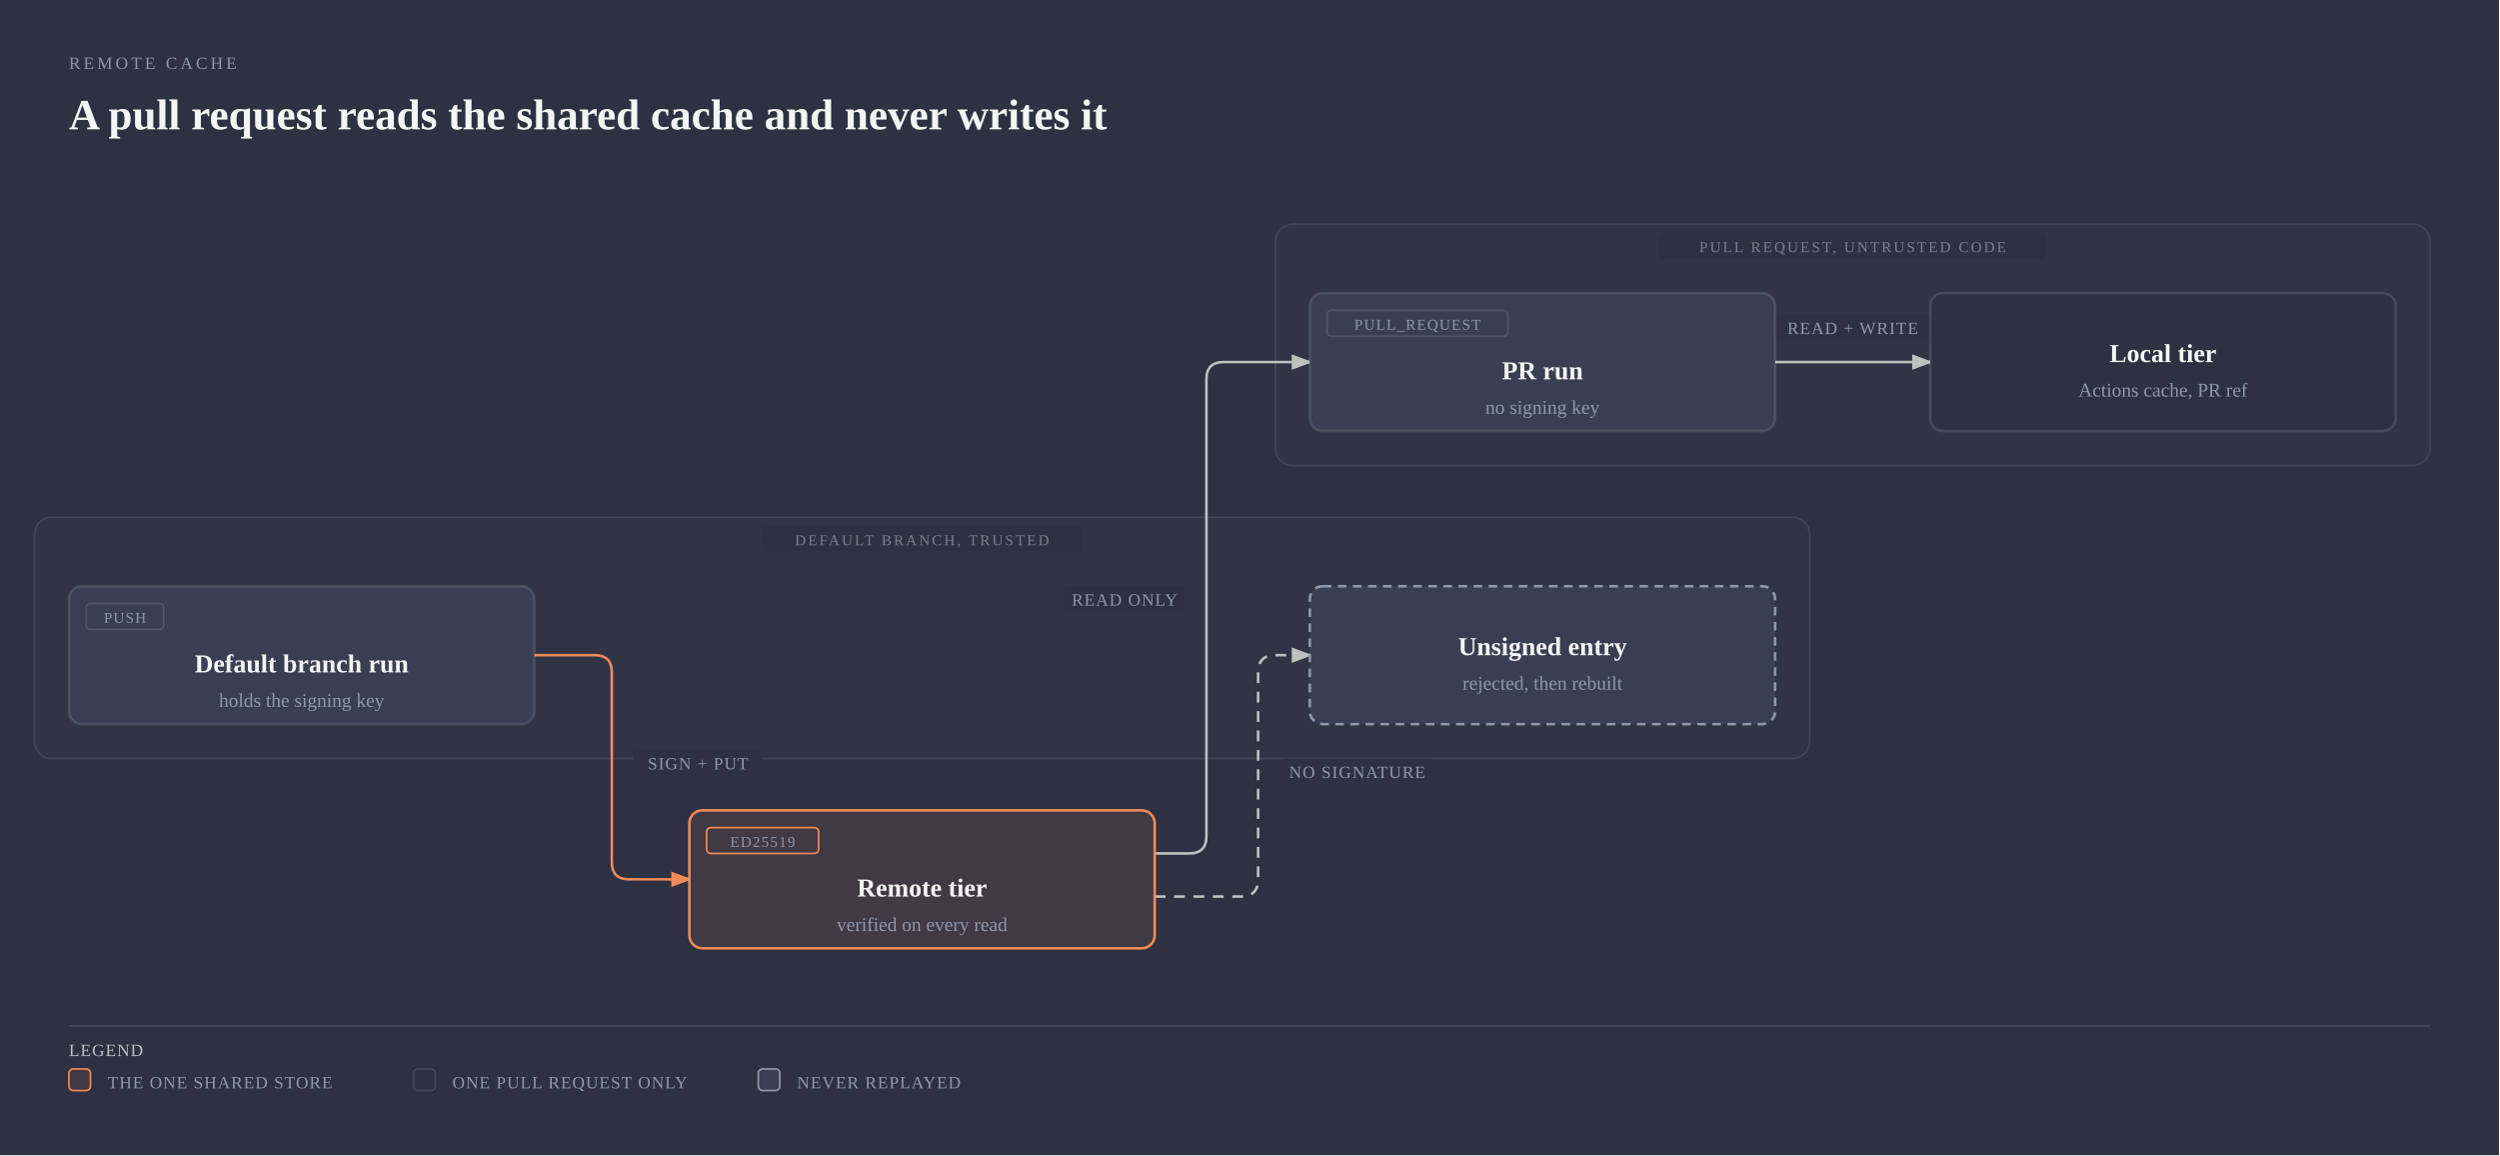
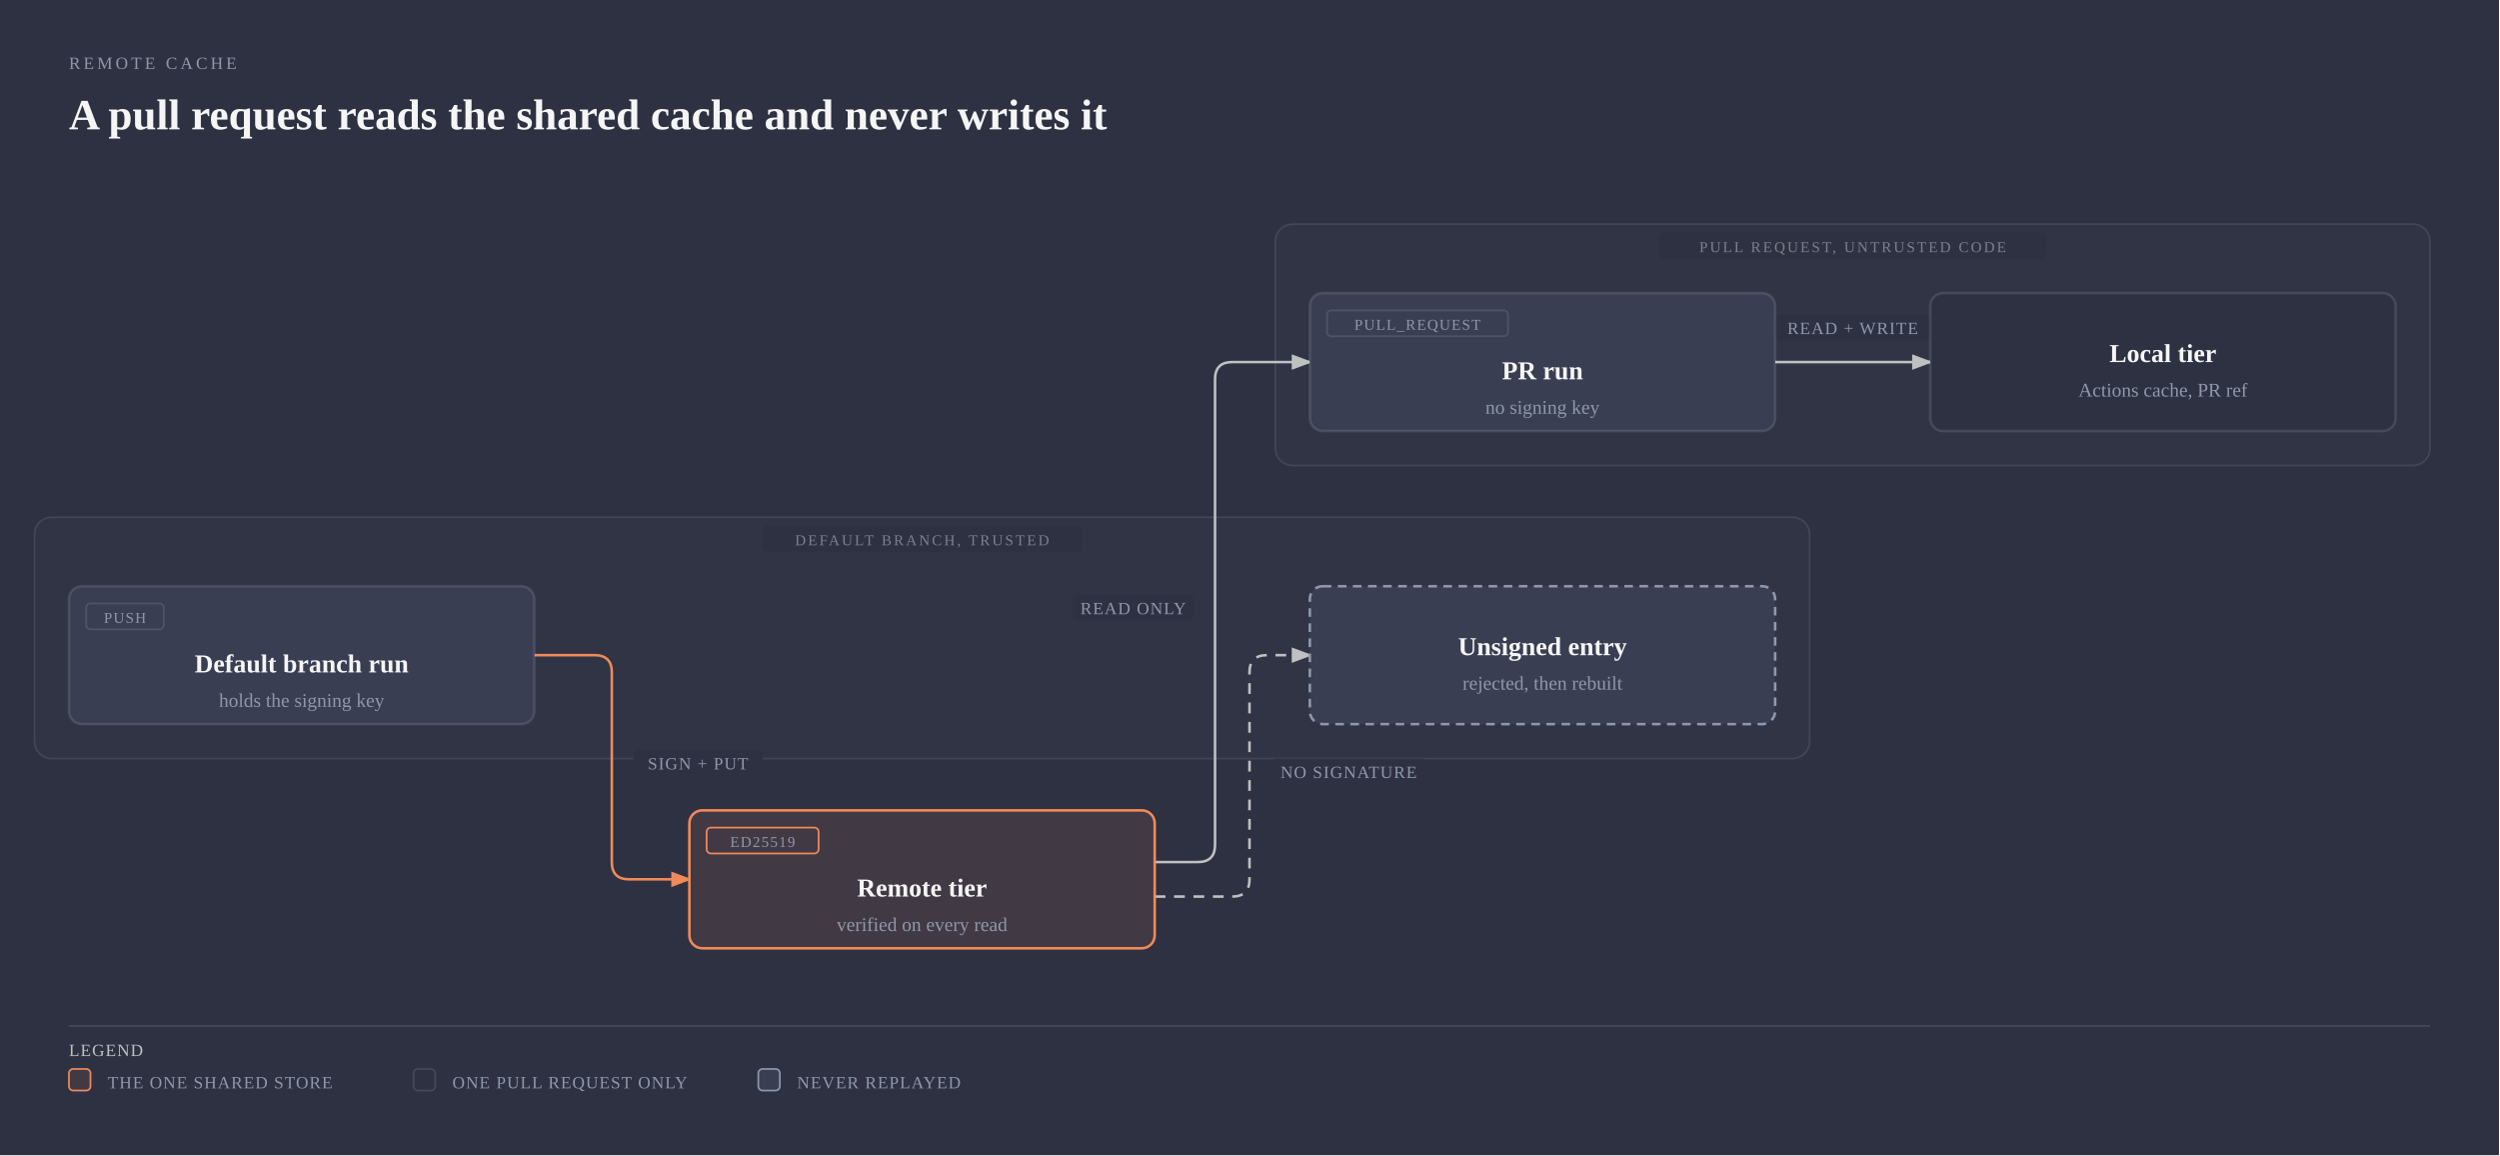
<svg xmlns="http://www.w3.org/2000/svg" viewBox="0 0 1160 536" width="1160" height="536" role="img" aria-labelledby="cache-trust-title cache-trust-desc" class="magus-diagram">
  <defs>
    <marker id="cache-trust-arrow-default" markerWidth="8" markerHeight="6" refX="7" refY="3" orient="auto">
      <polygon points="0 0, 8 3, 0 6" fill="#bfc0c0" />
    </marker>
    <marker id="cache-trust-arrow-accent" markerWidth="8" markerHeight="6" refX="7" refY="3" orient="auto">
      <polygon points="0 0, 8 3, 0 6" fill="#f08a59" />
    </marker>
    <marker id="cache-trust-arrow-link" markerWidth="8" markerHeight="6" refX="7" refY="3" orient="auto">
      <polygon points="0 0, 8 3, 0 6" fill="#6a95d8" />
    </marker>
  </defs>
  <rect width="100%" height="100%" fill="#2d3142" />
  <text x="32" y="32" fill="#8e98ac" font-size="8" font-family="var(--pico-font-family-monospace, monospace)" style="font-variant-ligatures:none" letter-spacing="0.18em">REMOTE CACHE</text>
  <text x="32" y="60" fill="#f5f5f5" font-size="20" font-weight="600" font-family="var(--pico-font-family, sans-serif)">A pull request reads the shared cache and never writes it</text>
  <g transform="translate(0,40)">
    <rect x="592" y="64" width="536" height="112" rx="8" fill="#f5f5f5" fill-opacity="0.02" stroke="#f5f5f5" stroke-opacity="0.1" stroke-width="0.8" />
    <rect x="770" y="68" width="180" height="12" rx="2" fill="#2d3142" />
    <text x="860" y="77" fill="#f5f5f5" fill-opacity="0.4" font-size="7" font-family="var(--pico-font-family-monospace, monospace)" style="font-variant-ligatures:none" text-anchor="middle" letter-spacing="0.14em">PULL REQUEST, UNTRUSTED CODE</text>
    <rect x="16" y="200" width="824" height="112" rx="8" fill="#f5f5f5" fill-opacity="0.02" stroke="#f5f5f5" stroke-opacity="0.1" stroke-width="0.8" />
    <rect x="354" y="204" width="148" height="12" rx="2" fill="#2d3142" />
    <text x="428" y="213" fill="#f5f5f5" fill-opacity="0.4" font-size="7" font-family="var(--pico-font-family-monospace, monospace)" style="font-variant-ligatures:none" text-anchor="middle" letter-spacing="0.14em">DEFAULT BRANCH, TRUSTED</text>
    <path data-edge="pr-&gt;local" d="M 824 128 L 896 128" fill="none" stroke="#bfc0c0" stroke-width="1.2" marker-end="url(#cache-trust-arrow-default)" />
-     <path data-edge="remote-&gt;pr" d="M 536 356 L 552 356 Q 560 356 560 348 L 560 136 Q 560 128 568 128 L 608 128" fill="none" stroke="#bfc0c0" stroke-width="1.2" marker-end="url(#cache-trust-arrow-default)" />
+     <path data-edge="remote-&gt;pr" d="M 536 360 L 556 360 Q 564 360 564 352 L 564 136 Q 564 128 572 128 L 608 128" fill="none" stroke="#bfc0c0" stroke-width="1.2" marker-end="url(#cache-trust-arrow-default)" />
    <path data-edge="default-&gt;remote" d="M 248 264 L 276 264 Q 284 264 284 272 L 284 360 Q 284 368 292 368 L 320 368" fill="none" stroke="#f08a59" stroke-width="1.2" marker-end="url(#cache-trust-arrow-accent)" />
-     <path data-edge="remote-&gt;reject" d="M 536 376 L 576 376 Q 584 376 584 368 L 584 272 Q 584 264 592 264 L 608 264" fill="none" stroke="#bfc0c0" stroke-width="1.2" stroke-dasharray="5,4" marker-end="url(#cache-trust-arrow-default)" />
+     <path data-edge="remote-&gt;reject" d="M 536 376 L 572 376 Q 580 376 580 368 L 580 272 Q 580 264 588 264 L 608 264" fill="none" stroke="#bfc0c0" stroke-width="1.2" stroke-dasharray="5,4" marker-end="url(#cache-trust-arrow-default)" />
    <rect x="824" y="106" width="72" height="12" rx="2" fill="#2d3142" />
    <text x="860" y="115" fill="#8e98ac" font-size="8" font-family="var(--pico-font-family-monospace, monospace)" style="font-variant-ligatures:none" text-anchor="middle" letter-spacing="0.06em">READ + WRITE</text>
-     <rect x="494" y="232" width="56" height="12" rx="2" fill="#2d3142" />
-     <text x="522" y="241" fill="#8e98ac" font-size="8" font-family="var(--pico-font-family-monospace, monospace)" style="font-variant-ligatures:none" text-anchor="middle" letter-spacing="0.06em">READ ONLY</text>
+     <rect x="498" y="236" width="56" height="12" rx="2" fill="#2d3142" />
+     <text x="526" y="245" fill="#8e98ac" font-size="8" font-family="var(--pico-font-family-monospace, monospace)" style="font-variant-ligatures:none" text-anchor="middle" letter-spacing="0.06em">READ ONLY</text>
    <rect x="294" y="308" width="60" height="12" rx="2" fill="#2d3142" />
    <text x="324" y="317" fill="#8e98ac" font-size="8" font-family="var(--pico-font-family-monospace, monospace)" style="font-variant-ligatures:none" text-anchor="middle" letter-spacing="0.06em">SIGN + PUT</text>
-     <rect x="594" y="312" width="72" height="12" rx="2" fill="#2d3142" />
-     <text x="630" y="321" fill="#8e98ac" font-size="8" font-family="var(--pico-font-family-monospace, monospace)" style="font-variant-ligatures:none" text-anchor="middle" letter-spacing="0.06em">NO SIGNATURE</text>
+     <rect x="590" y="312" width="72" height="12" rx="2" fill="#2d3142" />
+     <text x="626" y="321" fill="#8e98ac" font-size="8" font-family="var(--pico-font-family-monospace, monospace)" style="font-variant-ligatures:none" text-anchor="middle" letter-spacing="0.06em">NO SIGNATURE</text>
    <g data-node="pr" data-anchor=".github/workflows/ci.yaml">
      <rect x="608" y="96" width="216" height="64" rx="6" fill="#2d3142" />
      <rect x="608" y="96" width="216" height="64" rx="6" fill="#393e53" stroke="rgba(245,245,245,0.12)" stroke-width="1.2" />
      <rect x="616" y="104" width="84" height="12" rx="2" fill="none" stroke="rgba(245,245,245,0.12)" stroke-width="0.8" />
      <text x="658" y="113" fill="#8e98ac" font-size="7" font-family="var(--pico-font-family-monospace, monospace)" style="font-variant-ligatures:none" text-anchor="middle" letter-spacing="0.08em">PULL_REQUEST</text>
      <text x="716" y="136" fill="#f5f5f5" font-size="12" font-weight="600" font-family="var(--pico-font-family, sans-serif)" text-anchor="middle">PR run</text>
      <text x="716" y="152" fill="#8e98ac" font-size="9" font-family="var(--pico-font-family-monospace, monospace)" style="font-variant-ligatures:none" text-anchor="middle">no signing key</text>
    </g>
    <g data-node="local" data-anchor=".github/workflows/ci.yaml">
      <rect x="896" y="96" width="216" height="64" rx="6" fill="#2d3142" />
      <rect x="896" y="96" width="216" height="64" rx="6" fill="#2d3142" stroke="rgba(245,245,245,0.12)" stroke-width="1.2" />
      <text x="1004" y="128" fill="#f5f5f5" font-size="12" font-weight="600" font-family="var(--pico-font-family, sans-serif)" text-anchor="middle">Local tier</text>
      <text x="1004" y="144" fill="#8e98ac" font-size="9" font-family="var(--pico-font-family-monospace, monospace)" style="font-variant-ligatures:none" text-anchor="middle">Actions cache, PR ref</text>
    </g>
    <g data-node="remote" data-anchor="internal/cache">
      <rect x="320" y="336" width="216" height="64" rx="6" fill="#2d3142" />
      <rect x="320" y="336" width="216" height="64" rx="6" fill="rgba(240,138,89,0.10)" stroke="#f08a59" stroke-width="1.2" />
      <rect x="328" y="344" width="52" height="12" rx="2" fill="none" stroke="#f08a59" stroke-width="0.8" />
      <text x="354" y="353" fill="#8e98ac" font-size="7" font-family="var(--pico-font-family-monospace, monospace)" style="font-variant-ligatures:none" text-anchor="middle" letter-spacing="0.08em">ED25519</text>
      <text x="428" y="376" fill="#f5f5f5" font-size="12" font-weight="600" font-family="var(--pico-font-family, sans-serif)" text-anchor="middle">Remote tier</text>
      <text x="428" y="392" fill="#8e98ac" font-size="9" font-family="var(--pico-font-family-monospace, monospace)" style="font-variant-ligatures:none" text-anchor="middle">verified on every read</text>
    </g>
    <g data-node="default" data-anchor=".github/workflows/ci.yaml">
      <rect x="32" y="232" width="216" height="64" rx="6" fill="#2d3142" />
      <rect x="32" y="232" width="216" height="64" rx="6" fill="#393e53" stroke="rgba(245,245,245,0.12)" stroke-width="1.2" />
      <rect x="40" y="240" width="36" height="12" rx="2" fill="none" stroke="rgba(245,245,245,0.12)" stroke-width="0.8" />
      <text x="58" y="249" fill="#8e98ac" font-size="7" font-family="var(--pico-font-family-monospace, monospace)" style="font-variant-ligatures:none" text-anchor="middle" letter-spacing="0.08em">PUSH</text>
      <text x="140" y="272" fill="#f5f5f5" font-size="12" font-weight="600" font-family="var(--pico-font-family, sans-serif)" text-anchor="middle">Default branch run</text>
      <text x="140" y="288" fill="#8e98ac" font-size="9" font-family="var(--pico-font-family-monospace, monospace)" style="font-variant-ligatures:none" text-anchor="middle">holds the signing key</text>
    </g>
    <g data-node="reject">
      <rect x="608" y="232" width="216" height="64" rx="6" fill="#2d3142" />
      <rect x="608" y="232" width="216" height="64" rx="6" fill="#393e53" stroke="#8e98ac" stroke-width="1.2" stroke-dasharray="4,3" />
      <text x="716" y="264" fill="#f5f5f5" font-size="12" font-weight="600" font-family="var(--pico-font-family, sans-serif)" text-anchor="middle">Unsigned entry</text>
      <text x="716" y="280" fill="#8e98ac" font-size="9" font-family="var(--pico-font-family-monospace, monospace)" style="font-variant-ligatures:none" text-anchor="middle">rejected, then rebuilt</text>
    </g>
    <line x1="32" y1="436" x2="1128" y2="436" stroke="rgba(245,245,245,0.12)" stroke-width="0.8" />
    <text x="32" y="450" fill="#bfc0c0" font-size="8" font-family="var(--pico-font-family-monospace, monospace)" style="font-variant-ligatures:none" letter-spacing="0.06em">LEGEND</text>
    <rect x="32" y="456" width="10" height="10" rx="2" fill="rgba(240,138,89,0.10)" stroke="#f08a59" stroke-width="0.8" />
    <text x="50" y="465" fill="#8e98ac" font-size="8" font-family="var(--pico-font-family-monospace, monospace)" style="font-variant-ligatures:none" letter-spacing="0.06em">THE ONE SHARED STORE</text>
    <rect x="192" y="456" width="10" height="10" rx="2" fill="#2d3142" stroke="rgba(245,245,245,0.12)" stroke-width="0.8" />
    <text x="210" y="465" fill="#8e98ac" font-size="8" font-family="var(--pico-font-family-monospace, monospace)" style="font-variant-ligatures:none" letter-spacing="0.06em">ONE PULL REQUEST ONLY</text>
    <rect x="352" y="456" width="10" height="10" rx="2" fill="#393e53" stroke="#8e98ac" stroke-width="0.8" />
    <text x="370" y="465" fill="#8e98ac" font-size="8" font-family="var(--pico-font-family-monospace, monospace)" style="font-variant-ligatures:none" letter-spacing="0.06em">NEVER REPLAYED</text>
  </g>
</svg>
